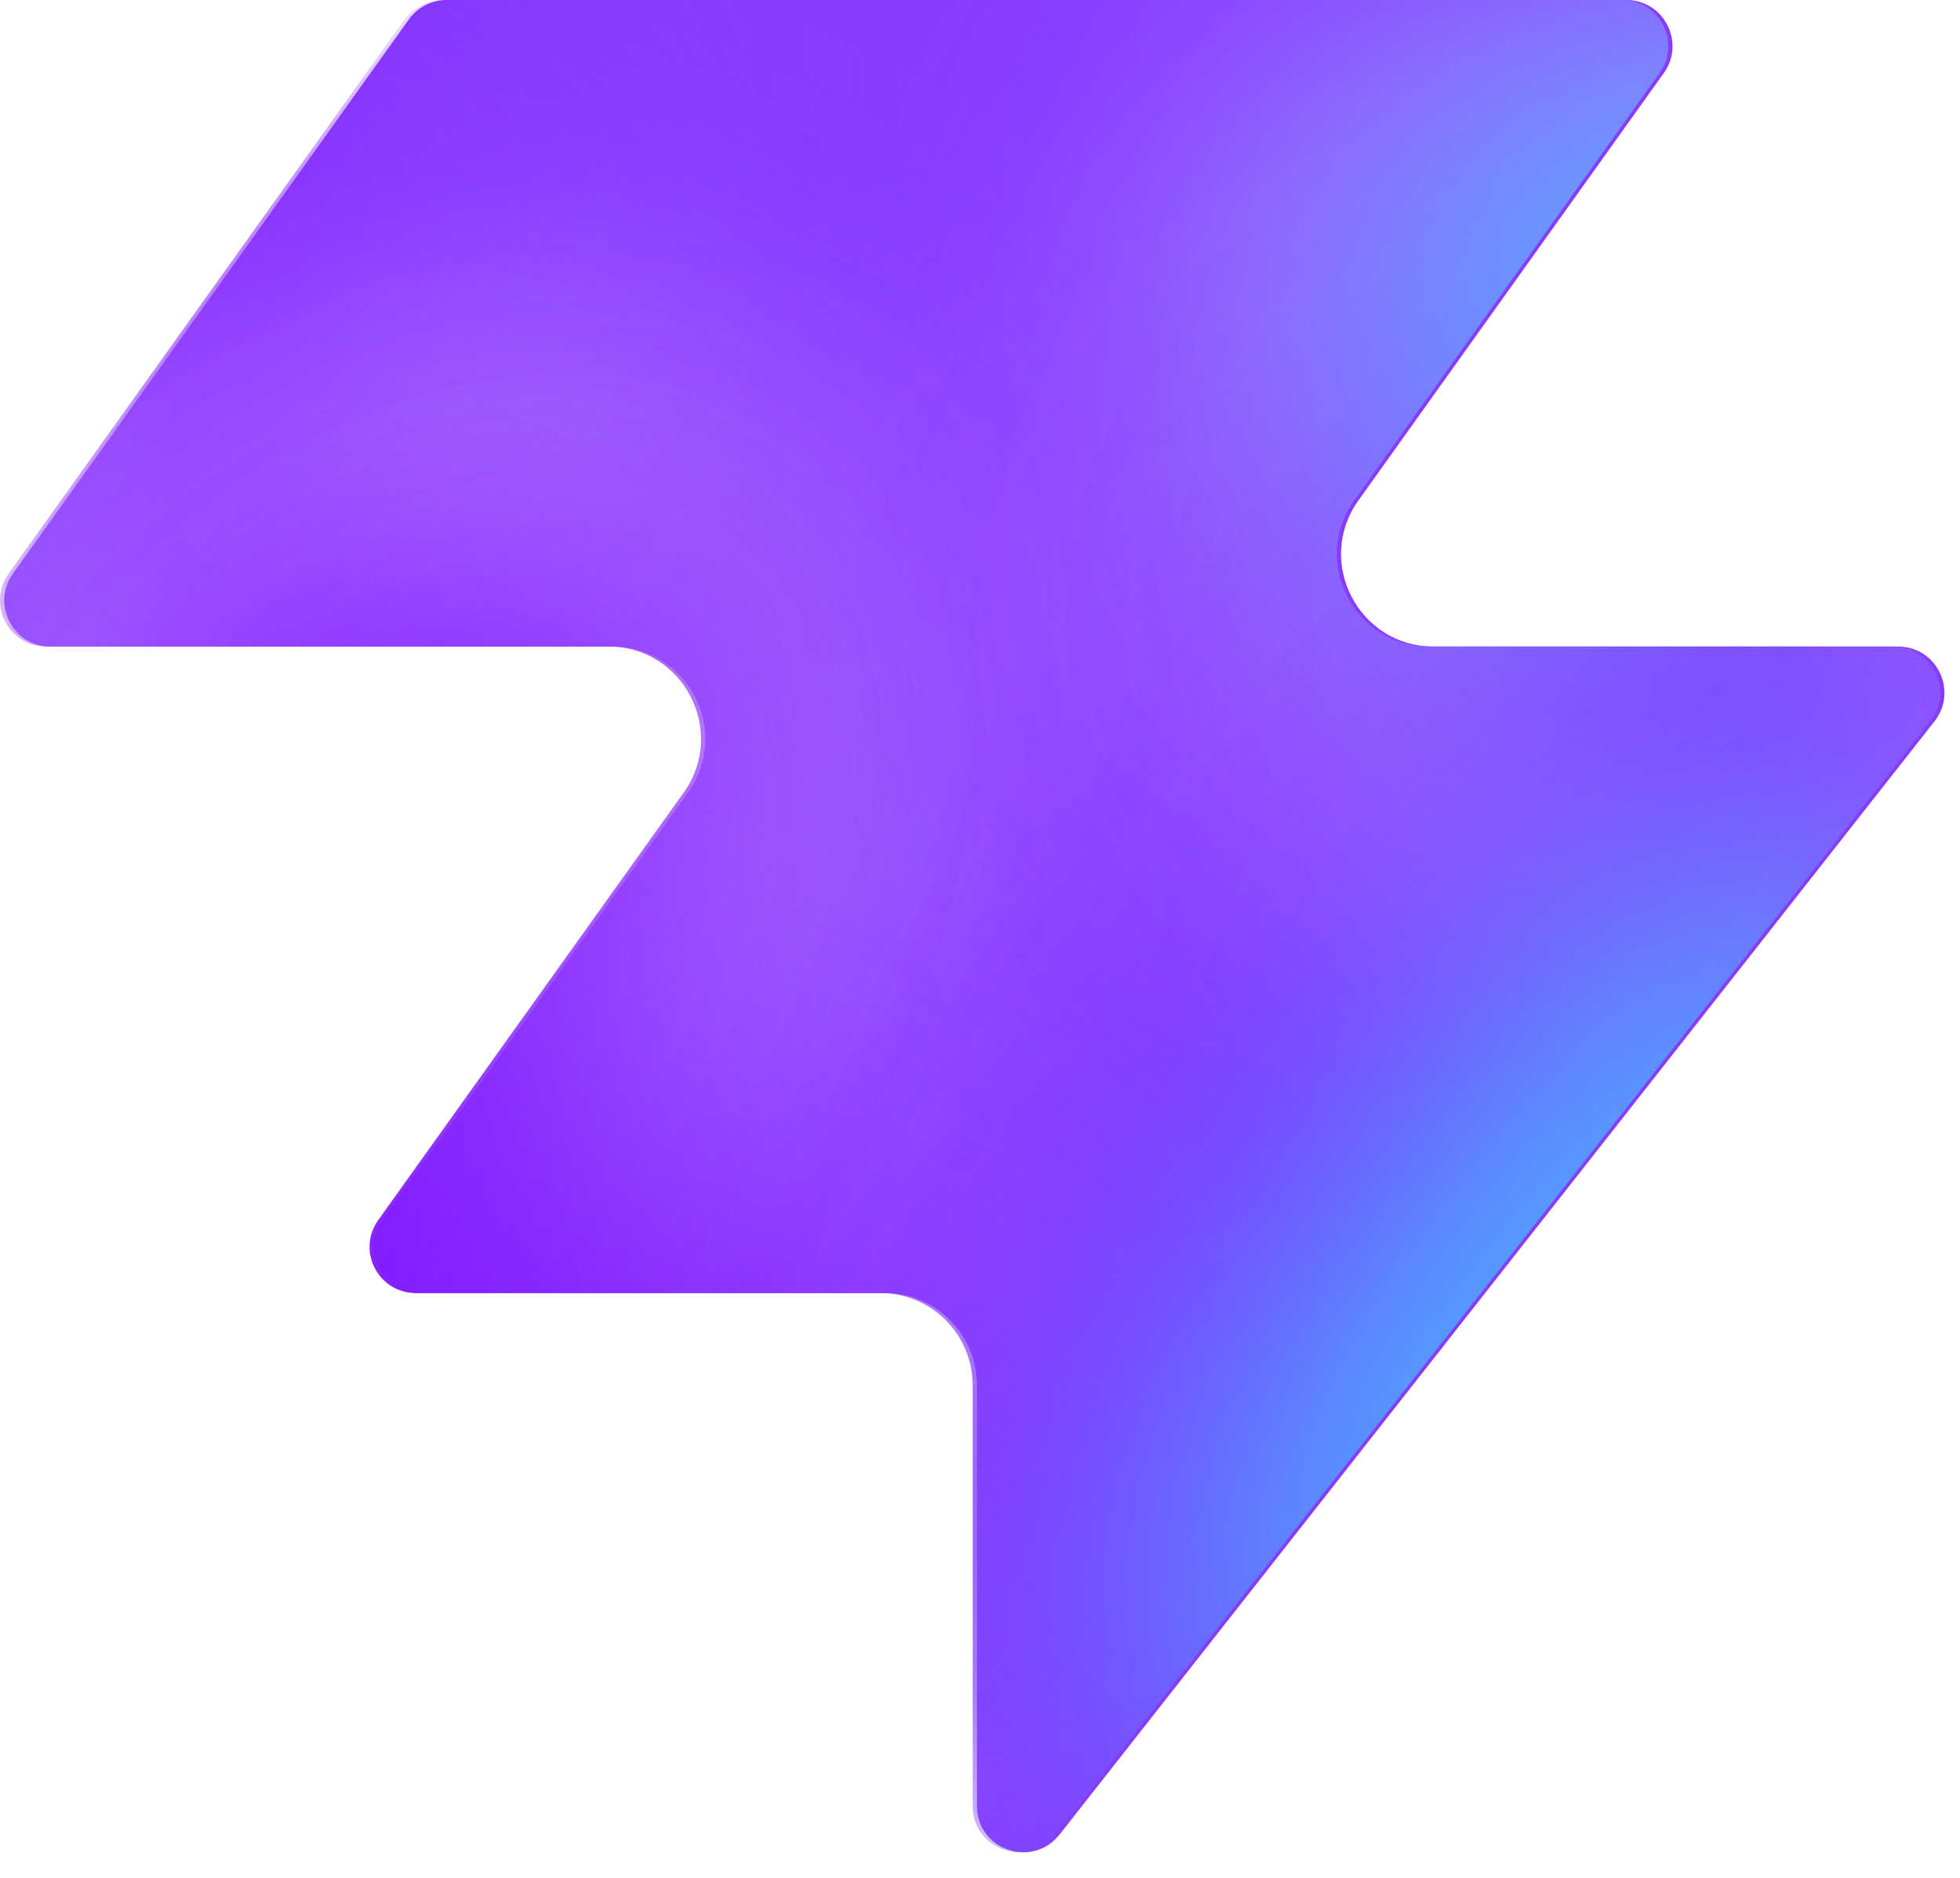
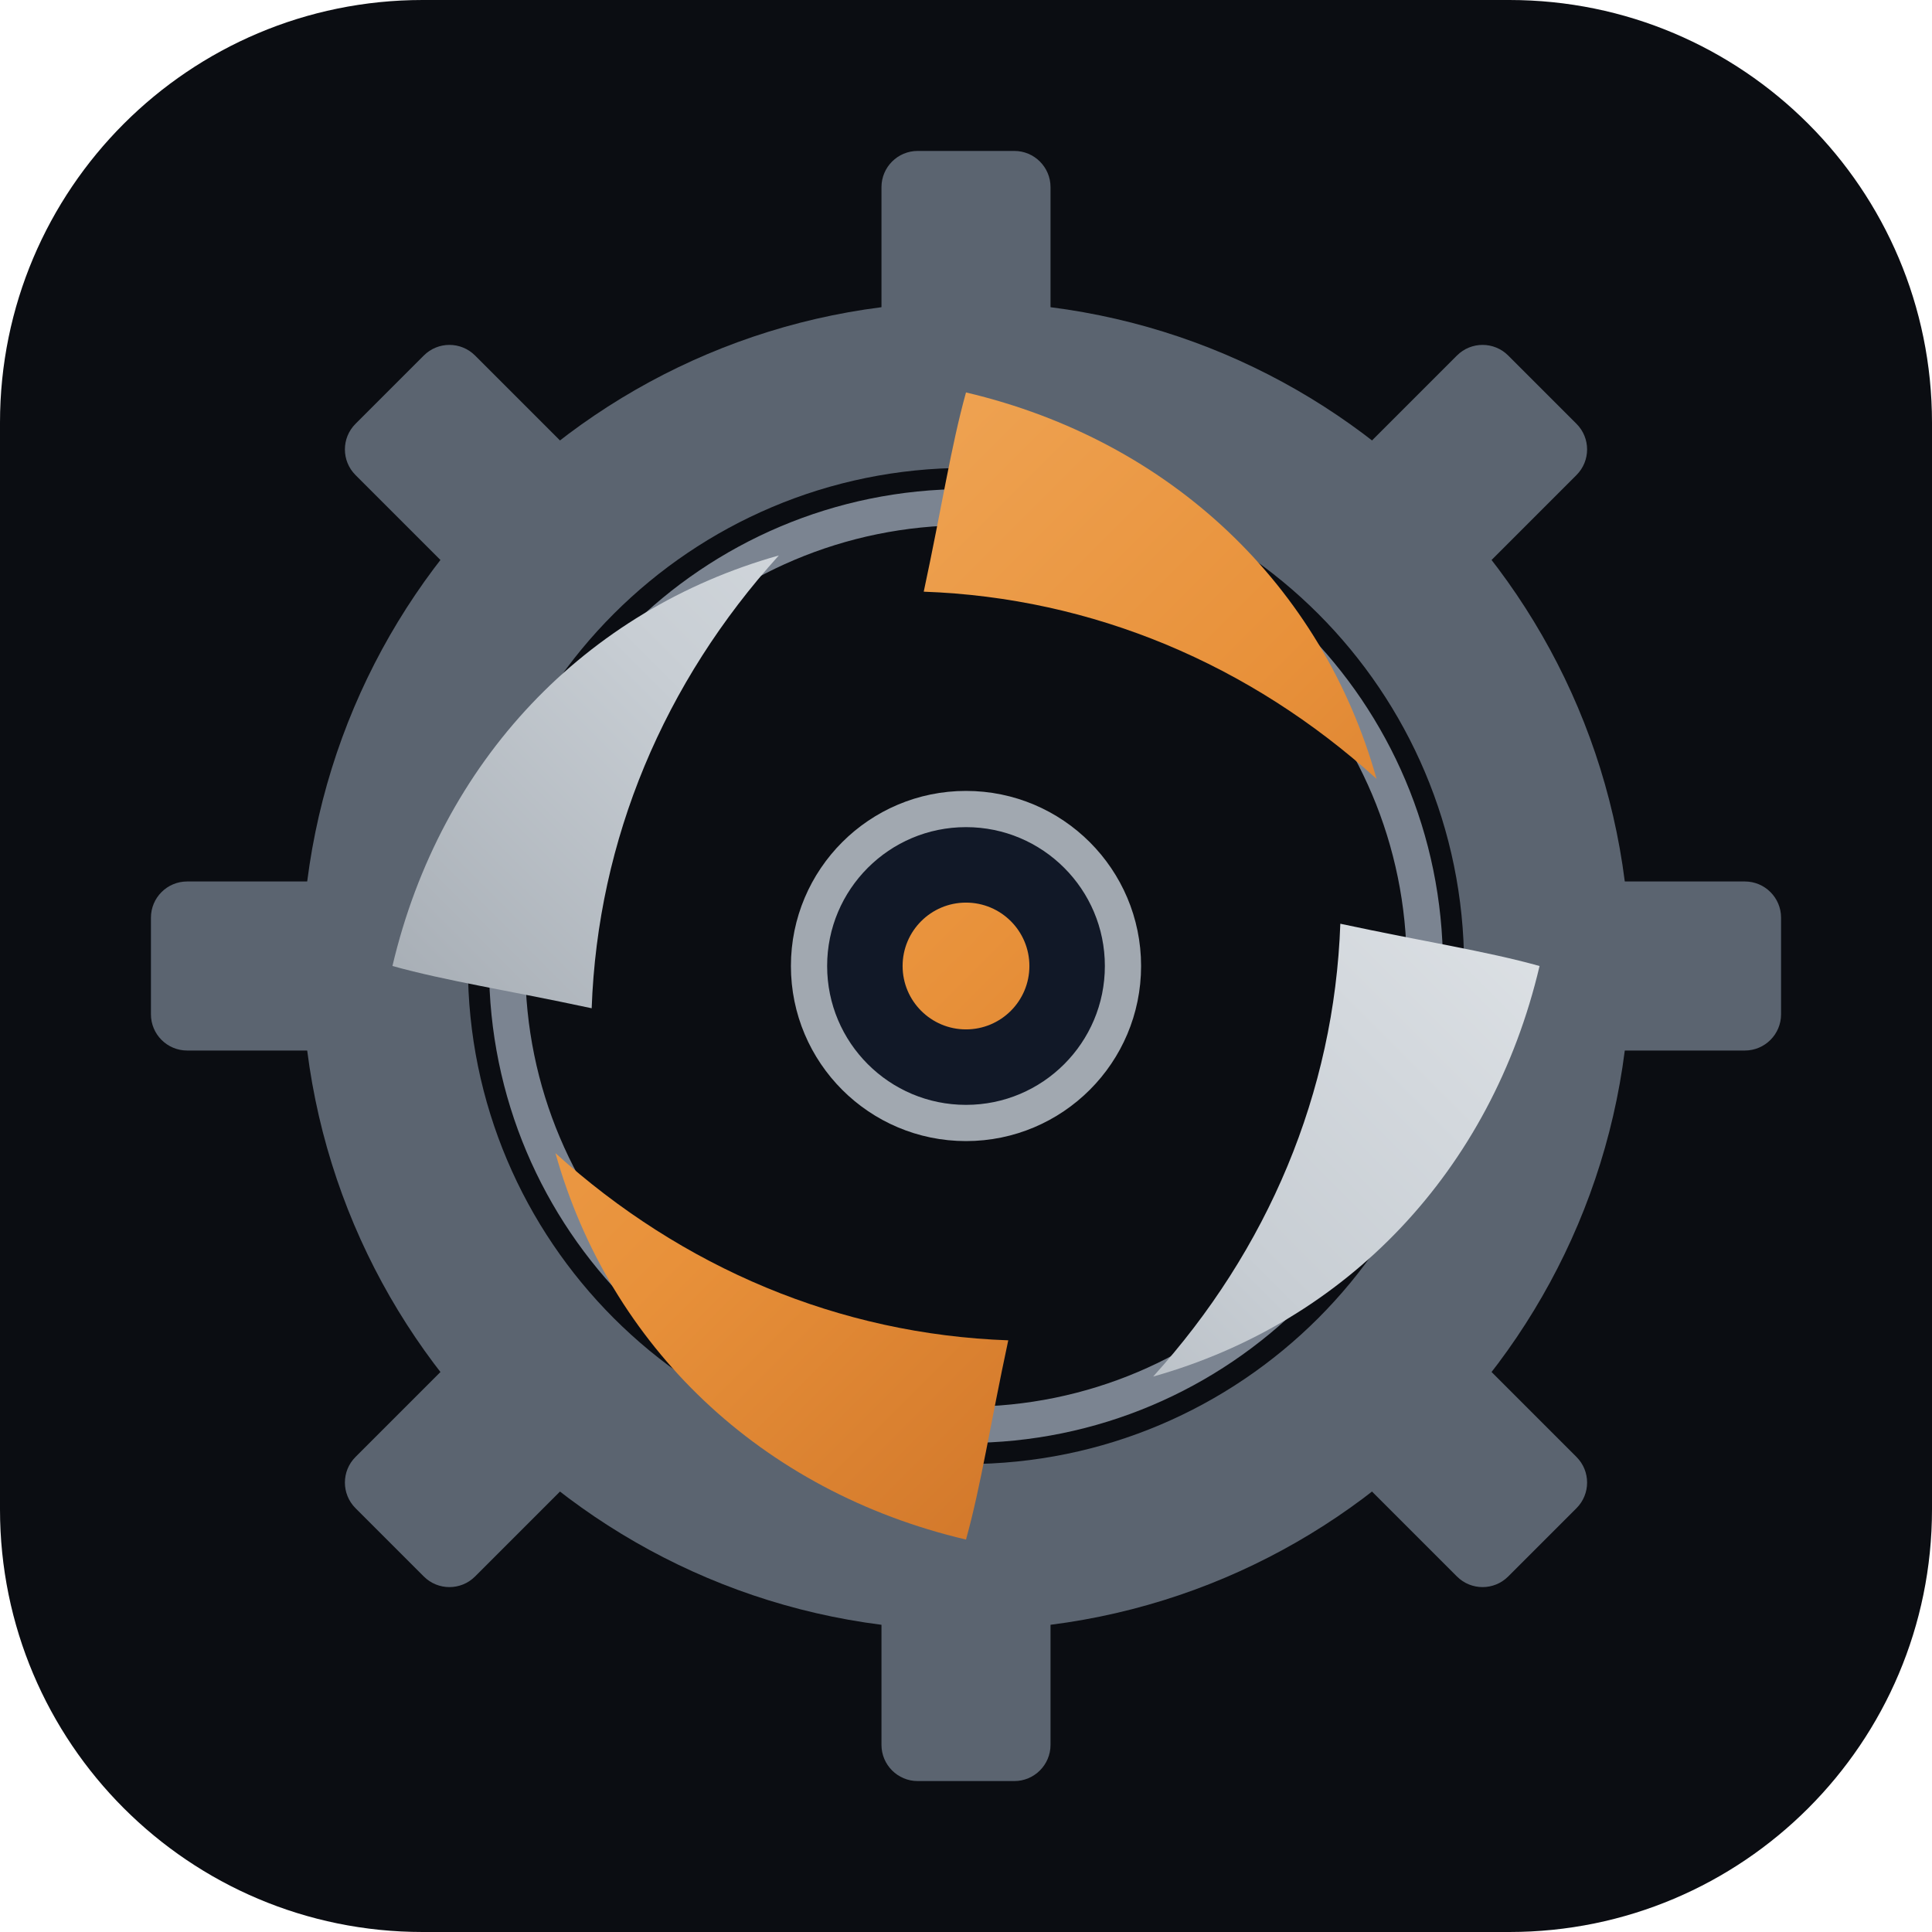
- <svg xmlns="http://www.w3.org/2000/svg" width="48" height="46" fill="none" viewBox="0 0 48 46">
-   <path fill="#863bff" d="M25.946 44.938c-.664.845-2.021.375-2.021-.698V33.937a2.26 2.26 0 0 0-2.262-2.262H10.287c-.92 0-1.456-1.04-.92-1.788l7.48-10.471c1.07-1.497 0-3.578-1.842-3.578H1.237c-.92 0-1.456-1.04-.92-1.788L10.013.474c.214-.297.556-.474.92-.474h28.894c.92 0 1.456 1.04.92 1.788l-7.48 10.471c-1.07 1.498 0 3.579 1.842 3.579h11.377c.943 0 1.473 1.088.89 1.83L25.947 44.94z" style="fill:#863bff;fill:color(display-p3 .525 .23 1);fill-opacity:1" />
-   <mask id="a" width="48" height="46" x="0" y="0" maskUnits="userSpaceOnUse" style="mask-type:alpha">
-     <path fill="#000" d="M25.842 44.938c-.664.844-2.021.375-2.021-.698V33.937a2.26 2.26 0 0 0-2.262-2.262H10.183c-.92 0-1.456-1.04-.92-1.788l7.48-10.471c1.07-1.498 0-3.579-1.842-3.579H1.133c-.92 0-1.456-1.04-.92-1.787L9.91.473c.214-.297.556-.474.92-.474h28.894c.92 0 1.456 1.04.92 1.788l-7.48 10.471c-1.07 1.498 0 3.578 1.842 3.578h11.377c.943 0 1.473 1.088.89 1.832L25.843 44.94z" style="fill:#000;fill-opacity:1" />
-   </mask>
-   <g mask="url(#a)">
-     <g filter="url(#b)">
-       <ellipse cx="5.508" cy="14.704" fill="#ede6ff" rx="5.508" ry="14.704" style="fill:#ede6ff;fill:color(display-p3 .927 .903 1);fill-opacity:1" transform="matrix(.00324 1 1 -.00324 -4.47 31.516)" />
-     </g>
-     <g filter="url(#c)">
-       <ellipse cx="10.399" cy="29.851" fill="#ede6ff" rx="10.399" ry="29.851" style="fill:#ede6ff;fill:color(display-p3 .927 .903 1);fill-opacity:1" transform="matrix(.00324 1 1 -.00324 -39.328 7.883)" />
-     </g>
-     <g filter="url(#d)">
-       <ellipse cx="5.508" cy="30.487" fill="#7e14ff" rx="5.508" ry="30.487" style="fill:#7e14ff;fill:color(display-p3 .492 .077 1);fill-opacity:1" transform="rotate(89.814 -25.913 -14.639)scale(1 -1)" />
-     </g>
-     <g filter="url(#e)">
-       <ellipse cx="5.508" cy="30.599" fill="#7e14ff" rx="5.508" ry="30.599" style="fill:#7e14ff;fill:color(display-p3 .492 .077 1);fill-opacity:1" transform="rotate(89.814 -32.644 -3.334)scale(1 -1)" />
-     </g>
-     <g filter="url(#f)">
-       <ellipse cx="5.508" cy="30.599" fill="#7e14ff" rx="5.508" ry="30.599" style="fill:#7e14ff;fill:color(display-p3 .492 .077 1);fill-opacity:1" transform="matrix(.00324 1 1 -.00324 -34.34 30.47)" />
-     </g>
-     <g filter="url(#g)">
-       <ellipse cx="14.072" cy="22.078" fill="#ede6ff" rx="14.072" ry="22.078" style="fill:#ede6ff;fill:color(display-p3 .927 .903 1);fill-opacity:1" transform="rotate(93.35 24.506 48.493)scale(-1 1)" />
-     </g>
-     <g filter="url(#h)">
-       <ellipse cx="3.47" cy="21.501" fill="#7e14ff" rx="3.47" ry="21.501" style="fill:#7e14ff;fill:color(display-p3 .492 .077 1);fill-opacity:1" transform="rotate(89.009 28.708 47.59)scale(-1 1)" />
-     </g>
-     <g filter="url(#i)">
-       <ellipse cx="3.47" cy="21.501" fill="#7e14ff" rx="3.47" ry="21.501" style="fill:#7e14ff;fill:color(display-p3 .492 .077 1);fill-opacity:1" transform="rotate(89.009 28.708 47.59)scale(-1 1)" />
-     </g>
-     <g filter="url(#j)">
-       <ellipse cx=".387" cy="8.972" fill="#7e14ff" rx="4.407" ry="29.108" style="fill:#7e14ff;fill:color(display-p3 .492 .077 1);fill-opacity:1" transform="rotate(39.51 .387 8.972)" />
-     </g>
-     <g filter="url(#k)">
-       <ellipse cx="47.523" cy="-6.092" fill="#7e14ff" rx="4.407" ry="29.108" style="fill:#7e14ff;fill:color(display-p3 .492 .077 1);fill-opacity:1" transform="rotate(37.892 47.523 -6.092)" />
-     </g>
-     <g filter="url(#l)">
-       <ellipse cx="41.412" cy="6.333" fill="#47bfff" rx="5.971" ry="9.665" style="fill:#47bfff;fill:color(display-p3 .28 .748 1);fill-opacity:1" transform="rotate(37.892 41.412 6.333)" />
-     </g>
-     <g filter="url(#m)">
-       <ellipse cx="-1.879" cy="38.332" fill="#7e14ff" rx="4.407" ry="29.108" style="fill:#7e14ff;fill:color(display-p3 .492 .077 1);fill-opacity:1" transform="rotate(37.892 -1.88 38.332)" />
-     </g>
-     <g filter="url(#n)">
-       <ellipse cx="-1.879" cy="38.332" fill="#7e14ff" rx="4.407" ry="29.108" style="fill:#7e14ff;fill:color(display-p3 .492 .077 1);fill-opacity:1" transform="rotate(37.892 -1.88 38.332)" />
-     </g>
-     <g filter="url(#o)">
-       <ellipse cx="35.651" cy="29.907" fill="#7e14ff" rx="4.407" ry="29.108" style="fill:#7e14ff;fill:color(display-p3 .492 .077 1);fill-opacity:1" transform="rotate(37.892 35.651 29.907)" />
-     </g>
-     <g filter="url(#p)">
-       <ellipse cx="38.418" cy="32.4" fill="#47bfff" rx="5.971" ry="15.297" style="fill:#47bfff;fill:color(display-p3 .28 .748 1);fill-opacity:1" transform="rotate(37.892 38.418 32.4)" />
-     </g>
+ <svg xmlns="http://www.w3.org/2000/svg" viewBox="0 0 64 64" role="img" aria-label="Vortex Mec">
+   <defs>
+     <linearGradient id="o" x1="10" y1="10" x2="54" y2="54" gradientUnits="userSpaceOnUse">
+       <stop stop-color="#f6b86f" />
+       <stop offset=".5" stop-color="#e8913a" />
+       <stop offset="1" stop-color="#b85a18" />
+     </linearGradient>
+     <linearGradient id="s" x1="54" y1="10" x2="10" y2="54" gradientUnits="userSpaceOnUse">
+       <stop stop-color="#f4f6f8" />
+       <stop offset=".5" stop-color="#c8ced4" />
+       <stop offset="1" stop-color="#7f8790" />
+     </linearGradient>
+   </defs>
+   <rect width="64" height="64" rx="14" fill="#0b0d12" />
+   <circle cx="32" cy="32" r="22" fill="#5b6470" />
+   <g fill="#5b6470">
+     <rect x="29.2" y="5" width="5.6" height="8" rx="1.2" transform="rotate(0 32 32)" />
+     <rect x="29.2" y="5" width="5.6" height="8" rx="1.2" transform="rotate(45 32 32)" />
+     <rect x="29.2" y="5" width="5.6" height="8" rx="1.2" transform="rotate(90 32 32)" />
+     <rect x="29.2" y="5" width="5.6" height="8" rx="1.2" transform="rotate(135 32 32)" />
+     <rect x="29.2" y="5" width="5.6" height="8" rx="1.2" transform="rotate(180 32 32)" />
+     <rect x="29.2" y="5" width="5.6" height="8" rx="1.2" transform="rotate(225 32 32)" />
+     <rect x="29.2" y="5" width="5.6" height="8" rx="1.2" transform="rotate(270 32 32)" />
+     <rect x="29.2" y="5" width="5.6" height="8" rx="1.2" transform="rotate(315 32 32)" />
  </g>
-   <defs>
-     <filter id="b" width="60.045" height="41.654" x="-19.77" y="16.149" color-interpolation-filters="sRGB" filterUnits="userSpaceOnUse">
-       <feFlood flood-opacity="0" result="BackgroundImageFix" />
-       <feBlend in="SourceGraphic" in2="BackgroundImageFix" result="shape" />
-       <feGaussianBlur result="effect1_foregroundBlur_2002_17158" stdDeviation="7.659" />
-     </filter>
-     <filter id="c" width="90.34" height="51.437" x="-54.613" y="-7.533" color-interpolation-filters="sRGB" filterUnits="userSpaceOnUse">
-       <feFlood flood-opacity="0" result="BackgroundImageFix" />
-       <feBlend in="SourceGraphic" in2="BackgroundImageFix" result="shape" />
-       <feGaussianBlur result="effect1_foregroundBlur_2002_17158" stdDeviation="7.659" />
-     </filter>
-     <filter id="d" width="79.355" height="29.4" x="-49.64" y="2.03" color-interpolation-filters="sRGB" filterUnits="userSpaceOnUse">
-       <feFlood flood-opacity="0" result="BackgroundImageFix" />
-       <feBlend in="SourceGraphic" in2="BackgroundImageFix" result="shape" />
-       <feGaussianBlur result="effect1_foregroundBlur_2002_17158" stdDeviation="4.596" />
-     </filter>
-     <filter id="e" width="79.579" height="29.4" x="-45.045" y="20.029" color-interpolation-filters="sRGB" filterUnits="userSpaceOnUse">
-       <feFlood flood-opacity="0" result="BackgroundImageFix" />
-       <feBlend in="SourceGraphic" in2="BackgroundImageFix" result="shape" />
-       <feGaussianBlur result="effect1_foregroundBlur_2002_17158" stdDeviation="4.596" />
-     </filter>
-     <filter id="f" width="79.579" height="29.4" x="-43.513" y="21.178" color-interpolation-filters="sRGB" filterUnits="userSpaceOnUse">
-       <feFlood flood-opacity="0" result="BackgroundImageFix" />
-       <feBlend in="SourceGraphic" in2="BackgroundImageFix" result="shape" />
-       <feGaussianBlur result="effect1_foregroundBlur_2002_17158" stdDeviation="4.596" />
-     </filter>
-     <filter id="g" width="74.749" height="58.852" x="15.756" y="-17.901" color-interpolation-filters="sRGB" filterUnits="userSpaceOnUse">
-       <feFlood flood-opacity="0" result="BackgroundImageFix" />
-       <feBlend in="SourceGraphic" in2="BackgroundImageFix" result="shape" />
-       <feGaussianBlur result="effect1_foregroundBlur_2002_17158" stdDeviation="7.659" />
-     </filter>
-     <filter id="h" width="61.377" height="25.362" x="23.548" y="2.284" color-interpolation-filters="sRGB" filterUnits="userSpaceOnUse">
-       <feFlood flood-opacity="0" result="BackgroundImageFix" />
-       <feBlend in="SourceGraphic" in2="BackgroundImageFix" result="shape" />
-       <feGaussianBlur result="effect1_foregroundBlur_2002_17158" stdDeviation="4.596" />
-     </filter>
-     <filter id="i" width="61.377" height="25.362" x="23.548" y="2.284" color-interpolation-filters="sRGB" filterUnits="userSpaceOnUse">
-       <feFlood flood-opacity="0" result="BackgroundImageFix" />
-       <feBlend in="SourceGraphic" in2="BackgroundImageFix" result="shape" />
-       <feGaussianBlur result="effect1_foregroundBlur_2002_17158" stdDeviation="4.596" />
-     </filter>
-     <filter id="j" width="56.045" height="63.649" x="-27.636" y="-22.853" color-interpolation-filters="sRGB" filterUnits="userSpaceOnUse">
-       <feFlood flood-opacity="0" result="BackgroundImageFix" />
-       <feBlend in="SourceGraphic" in2="BackgroundImageFix" result="shape" />
-       <feGaussianBlur result="effect1_foregroundBlur_2002_17158" stdDeviation="4.596" />
-     </filter>
-     <filter id="k" width="54.814" height="64.646" x="20.116" y="-38.415" color-interpolation-filters="sRGB" filterUnits="userSpaceOnUse">
-       <feFlood flood-opacity="0" result="BackgroundImageFix" />
-       <feBlend in="SourceGraphic" in2="BackgroundImageFix" result="shape" />
-       <feGaussianBlur result="effect1_foregroundBlur_2002_17158" stdDeviation="4.596" />
-     </filter>
-     <filter id="l" width="33.541" height="35.313" x="24.641" y="-11.323" color-interpolation-filters="sRGB" filterUnits="userSpaceOnUse">
-       <feFlood flood-opacity="0" result="BackgroundImageFix" />
-       <feBlend in="SourceGraphic" in2="BackgroundImageFix" result="shape" />
-       <feGaussianBlur result="effect1_foregroundBlur_2002_17158" stdDeviation="4.596" />
-     </filter>
-     <filter id="m" width="54.814" height="64.646" x="-29.286" y="6.009" color-interpolation-filters="sRGB" filterUnits="userSpaceOnUse">
-       <feFlood flood-opacity="0" result="BackgroundImageFix" />
-       <feBlend in="SourceGraphic" in2="BackgroundImageFix" result="shape" />
-       <feGaussianBlur result="effect1_foregroundBlur_2002_17158" stdDeviation="4.596" />
-     </filter>
-     <filter id="n" width="54.814" height="64.646" x="-29.286" y="6.009" color-interpolation-filters="sRGB" filterUnits="userSpaceOnUse">
-       <feFlood flood-opacity="0" result="BackgroundImageFix" />
-       <feBlend in="SourceGraphic" in2="BackgroundImageFix" result="shape" />
-       <feGaussianBlur result="effect1_foregroundBlur_2002_17158" stdDeviation="4.596" />
-     </filter>
-     <filter id="o" width="54.814" height="64.646" x="8.244" y="-2.416" color-interpolation-filters="sRGB" filterUnits="userSpaceOnUse">
-       <feFlood flood-opacity="0" result="BackgroundImageFix" />
-       <feBlend in="SourceGraphic" in2="BackgroundImageFix" result="shape" />
-       <feGaussianBlur result="effect1_foregroundBlur_2002_17158" stdDeviation="4.596" />
-     </filter>
-     <filter id="p" width="39.409" height="43.623" x="18.713" y="10.588" color-interpolation-filters="sRGB" filterUnits="userSpaceOnUse">
-       <feFlood flood-opacity="0" result="BackgroundImageFix" />
-       <feBlend in="SourceGraphic" in2="BackgroundImageFix" result="shape" />
-       <feGaussianBlur result="effect1_foregroundBlur_2002_17158" stdDeviation="4.596" />
-     </filter>
-   </defs>
+   <circle cx="32" cy="32" r="16.5" fill="#0b0d12" />
+   <circle cx="32" cy="32" r="15.2" fill="none" stroke="#7b8491" stroke-width="1.2" />
+   <path fill="url(#o)" d="M32 13c6.8 1.6 11.8 6.4 13.6 12.8-4.2-3.8-9.4-6-15-6.2.6-2.8.9-4.8 1.4-6.6z" />
+   <path fill="url(#s)" d="M51 32c-1.6 6.8-6.4 11.8-12.8 13.6 3.8-4.2 6-9.4 6.2-15 2.8.6 4.8.9 6.6 1.4z" />
+   <path fill="url(#o)" d="M32 51c-6.8-1.6-11.8-6.4-13.6-12.8 4.2 3.8 9.4 6 15 6.2-.6 2.8-.9 4.8-1.4 6.6z" />
+   <path fill="url(#s)" d="M13 32c1.6-6.8 6.4-11.8 12.8-13.6-3.8 4.2-6 9.4-6.2 15-2.8-.6-4.8-.9-6.6-1.4z" />
+   <circle cx="32" cy="32" r="5.2" fill="#111827" stroke="#a1a8b0" stroke-width="1.2" />
+   <circle cx="32" cy="32" r="2.1" fill="url(#o)" />
</svg>
